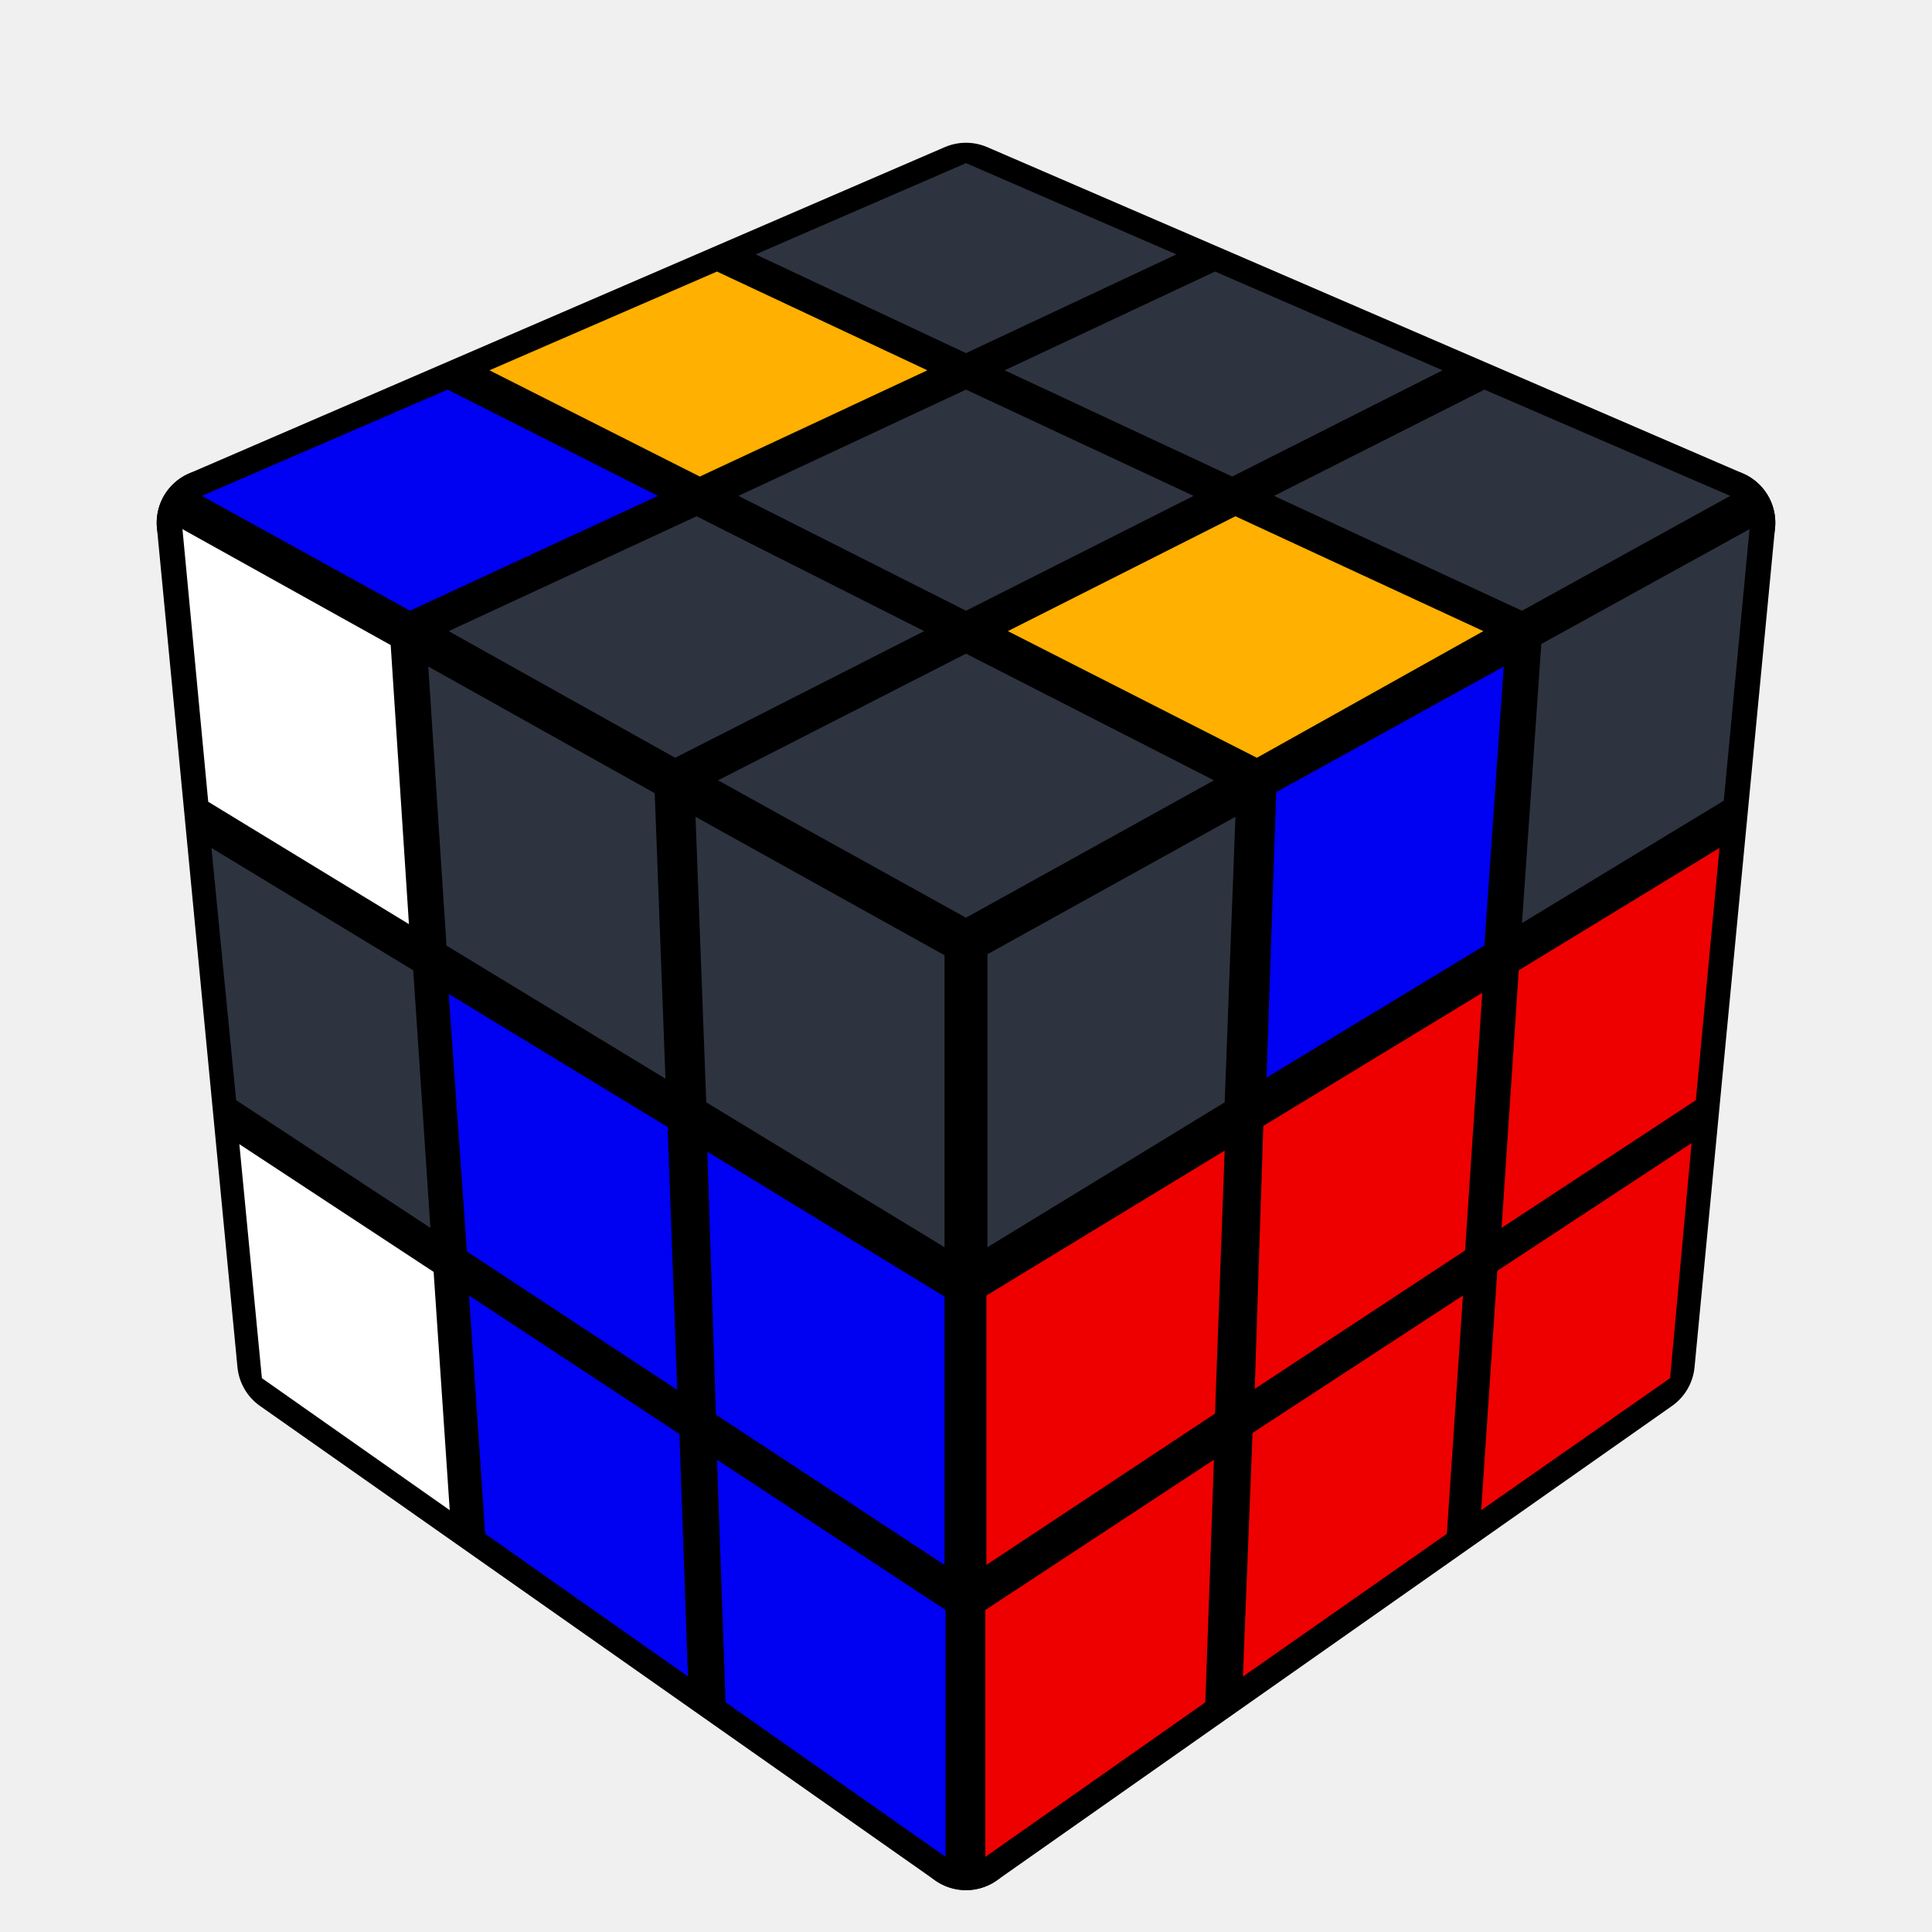
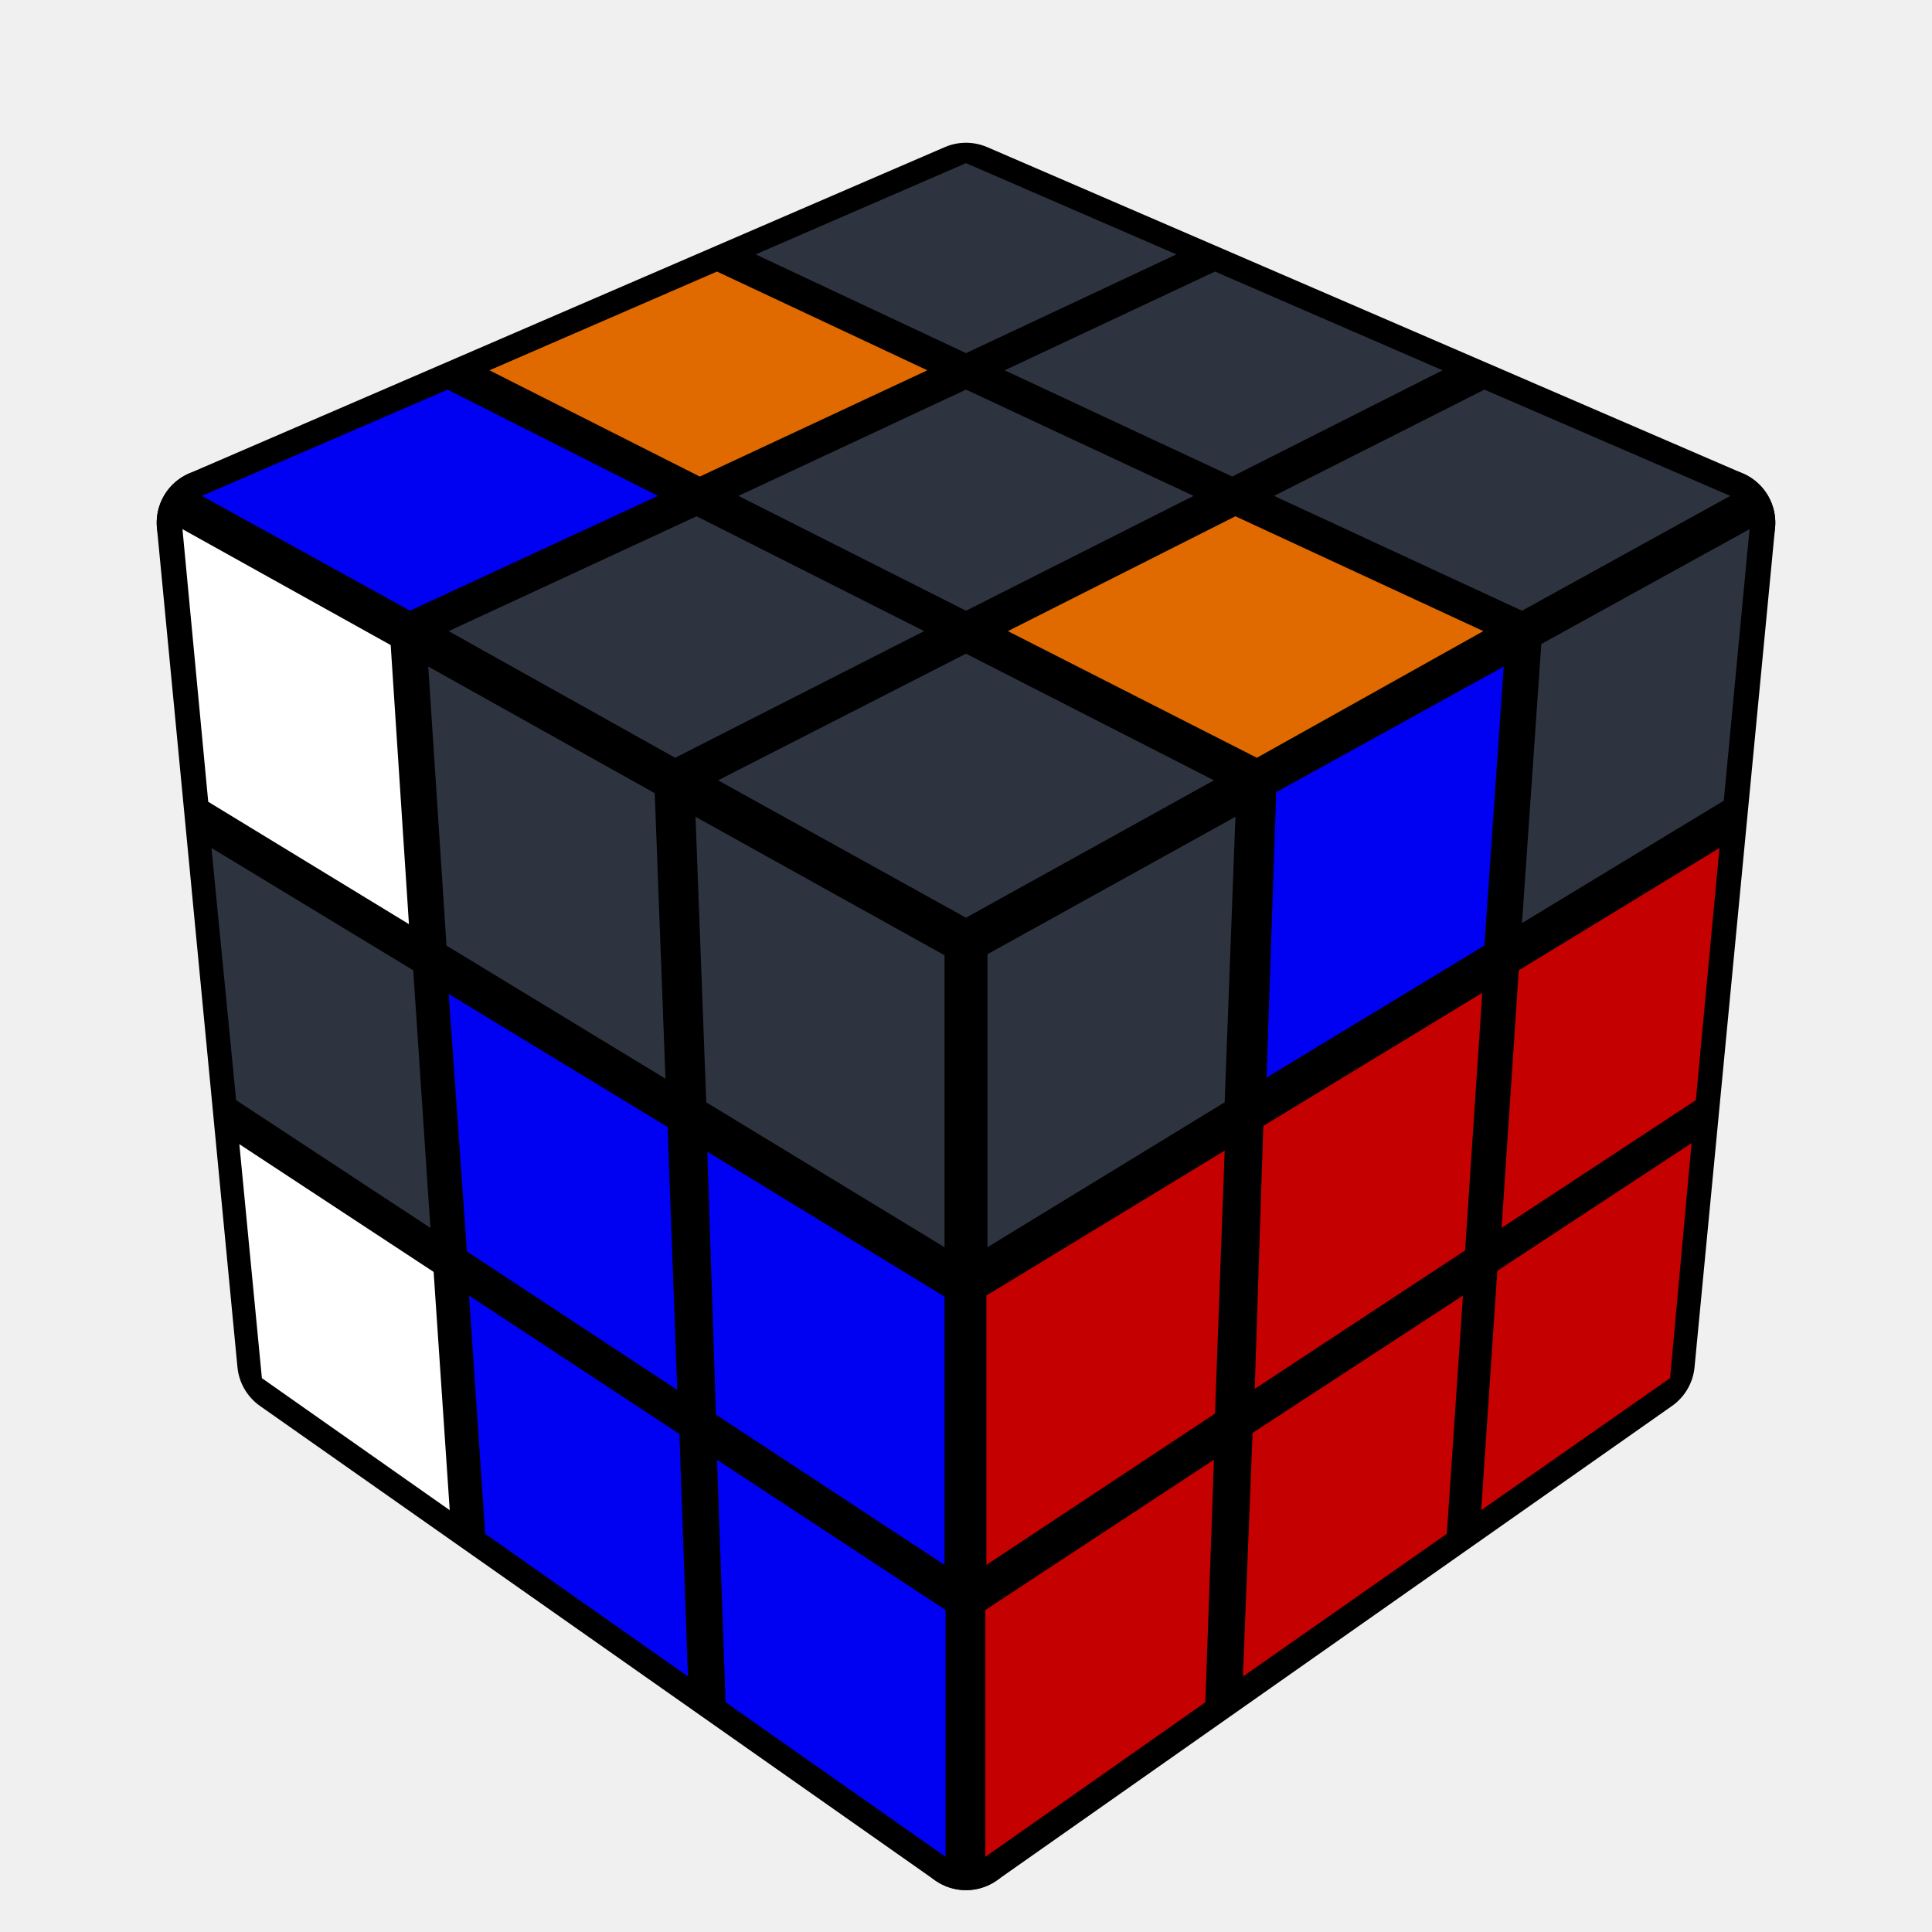
<svg xmlns="http://www.w3.org/2000/svg" version="1.1" width="180" height="180" viewBox="-0.9 -0.9 1.8 1.8">
  <g style="stroke-width:0.1;stroke-linejoin:round;opacity:1">
    <polygon fill="#000000" stroke="#000000" points="-4.9165444344952E-17,-0.717 0.704,-0.413 6.3108540577985E-17,-0.022 -0.704,-0.413" />
    <polygon fill="#000000" stroke="#000000" points="6.3108540577985E-17,-0.022 0.704,-0.413 0.629,0.369 5.5589468959362E-17,0.811" />
    <polygon fill="#000000" stroke="#000000" points="-0.704,-0.413 6.3108540577985E-17,-0.022 5.5589468959362E-17,0.811 -0.629,0.369" />
  </g>
  <g style="opacity:1;stroke-opacity:0.5;stroke-width:0;stroke-linejoin:round">
    <polygon fill="#2E3340" stroke="#000000" points="-4.9439549272153E-17,-0.748 0.196,-0.663 -1.6979580126642E-17,-0.571 -0.196,-0.663" />
    <polygon fill="#2E3340" stroke="#000000" points="0.232,-0.647 0.444,-0.555 0.248,-0.456 0.036,-0.555" />
    <polygon fill="#2E3340" stroke="#000000" points="0.483,-0.537 0.712,-0.438 0.518,-0.331 0.287,-0.438" />
-     <polygon fill="#FFB000" stroke="#000000" points="-0.232,-0.647 -0.036,-0.555 -0.248,-0.456 -0.444,-0.555" />
+     <polygon fill="#E06A00" stroke="#000000" points="-0.232,-0.647 -0.036,-0.555 -0.248,-0.456 -0.444,-0.555" />
    <polygon fill="#2E3340" stroke="#000000" points="-1.1906711768916E-17,-0.537 0.212,-0.438 1.3125827139793E-17,-0.331 -0.212,-0.438" />
-     <polygon fill="#FFB000" stroke="#000000" points="0.251,-0.419 0.482,-0.312 0.271,-0.194 0.039,-0.312" />
+     <polygon fill="#E06A00" stroke="#000000" points="0.251,-0.419 0.482,-0.312 0.271,-0.194 0.039,-0.312" />
    <polygon fill="#0000F2" stroke="#000000" points="-0.483,-0.537 -0.287,-0.438 -0.518,-0.331 -0.712,-0.438" />
    <polygon fill="#2E3340" stroke="#000000" points="-0.251,-0.419 -0.039,-0.312 -0.271,-0.194 -0.482,-0.312" />
    <polygon fill="#2E3340" stroke="#000000" points="1.9219742927126E-17,-0.291 0.231,-0.173 6.3251582941518E-17,-0.045 -0.231,-0.173" />
    <polygon fill="#2E3340" stroke="#000000" points="0.02,-0.011 0.251,-0.139 0.241,0.127 0.02,0.262" />
    <polygon fill="#0000F2" stroke="#000000" points="0.289,-0.162 0.501,-0.279 0.483,-0.019 0.28,0.104" />
    <polygon fill="#2E3340" stroke="#000000" points="0.536,-0.3 0.73,-0.407 0.706,-0.154 0.518,-0.04" />
-     <polygon fill="#EE0000" stroke="#000000" points="0.019,0.307 0.241,0.172 0.232,0.417 0.019,0.558" />
-     <polygon fill="#EE0000" stroke="#000000" points="0.277,0.149 0.481,0.025 0.465,0.265 0.269,0.394" />
-     <polygon fill="#EE0000" stroke="#000000" points="0.515,0.004 0.702,-0.11 0.68,0.125 0.499,0.244" />
-     <polygon fill="#EE0000" stroke="#000000" points="0.018,0.6 0.231,0.46 0.223,0.686 0.018,0.83" />
-     <polygon fill="#EE0000" stroke="#000000" points="0.267,0.435 0.463,0.307 0.448,0.529 0.258,0.662" />
-     <polygon fill="#EE0000" stroke="#000000" points="0.495,0.284 0.676,0.165 0.656,0.384 0.48,0.507" />
+     <polygon fill="#C40000" stroke="#000000" points="0.019,0.307 0.241,0.172 0.232,0.417 0.019,0.558" />
+     <polygon fill="#C40000" stroke="#000000" points="0.277,0.149 0.481,0.025 0.465,0.265 0.269,0.394" />
+     <polygon fill="#C40000" stroke="#000000" points="0.515,0.004 0.702,-0.11 0.68,0.125 0.499,0.244" />
+     <polygon fill="#C40000" stroke="#000000" points="0.018,0.6 0.231,0.46 0.223,0.686 0.018,0.83" />
+     <polygon fill="#C40000" stroke="#000000" points="0.267,0.435 0.463,0.307 0.448,0.529 0.258,0.662" />
+     <polygon fill="#C40000" stroke="#000000" points="0.495,0.284 0.676,0.165 0.656,0.384 0.48,0.507" />
    <polygon fill="#FFFFFF" stroke="#000000" points="-0.73,-0.407 -0.536,-0.299 -0.519,-0.039 -0.706,-0.153" />
    <polygon fill="#2E3340" stroke="#000000" points="-0.501,-0.279 -0.29,-0.161 -0.28,0.105 -0.484,-0.019" />
    <polygon fill="#2E3340" stroke="#000000" points="-0.252,-0.139 -0.02,-0.01 -0.02,0.262 -0.242,0.127" />
    <polygon fill="#2E3340" stroke="#000000" points="-0.703,-0.11 -0.515,0.004 -0.499,0.244 -0.68,0.125" />
    <polygon fill="#0000F2" stroke="#000000" points="-0.482,0.026 -0.278,0.15 -0.269,0.395 -0.465,0.266" />
    <polygon fill="#0000F2" stroke="#000000" points="-0.241,0.173 -0.02,0.308 -0.02,0.558 -0.233,0.418" />
    <polygon fill="#FFFFFF" stroke="#000000" points="-0.677,0.166 -0.496,0.285 -0.481,0.507 -0.656,0.384" />
    <polygon fill="#0000F2" stroke="#000000" points="-0.463,0.307 -0.267,0.436 -0.259,0.662 -0.448,0.529" />
    <polygon fill="#0000F2" stroke="#000000" points="-0.232,0.46 -0.019,0.6 -0.019,0.83 -0.224,0.686" />
  </g>
</svg>
